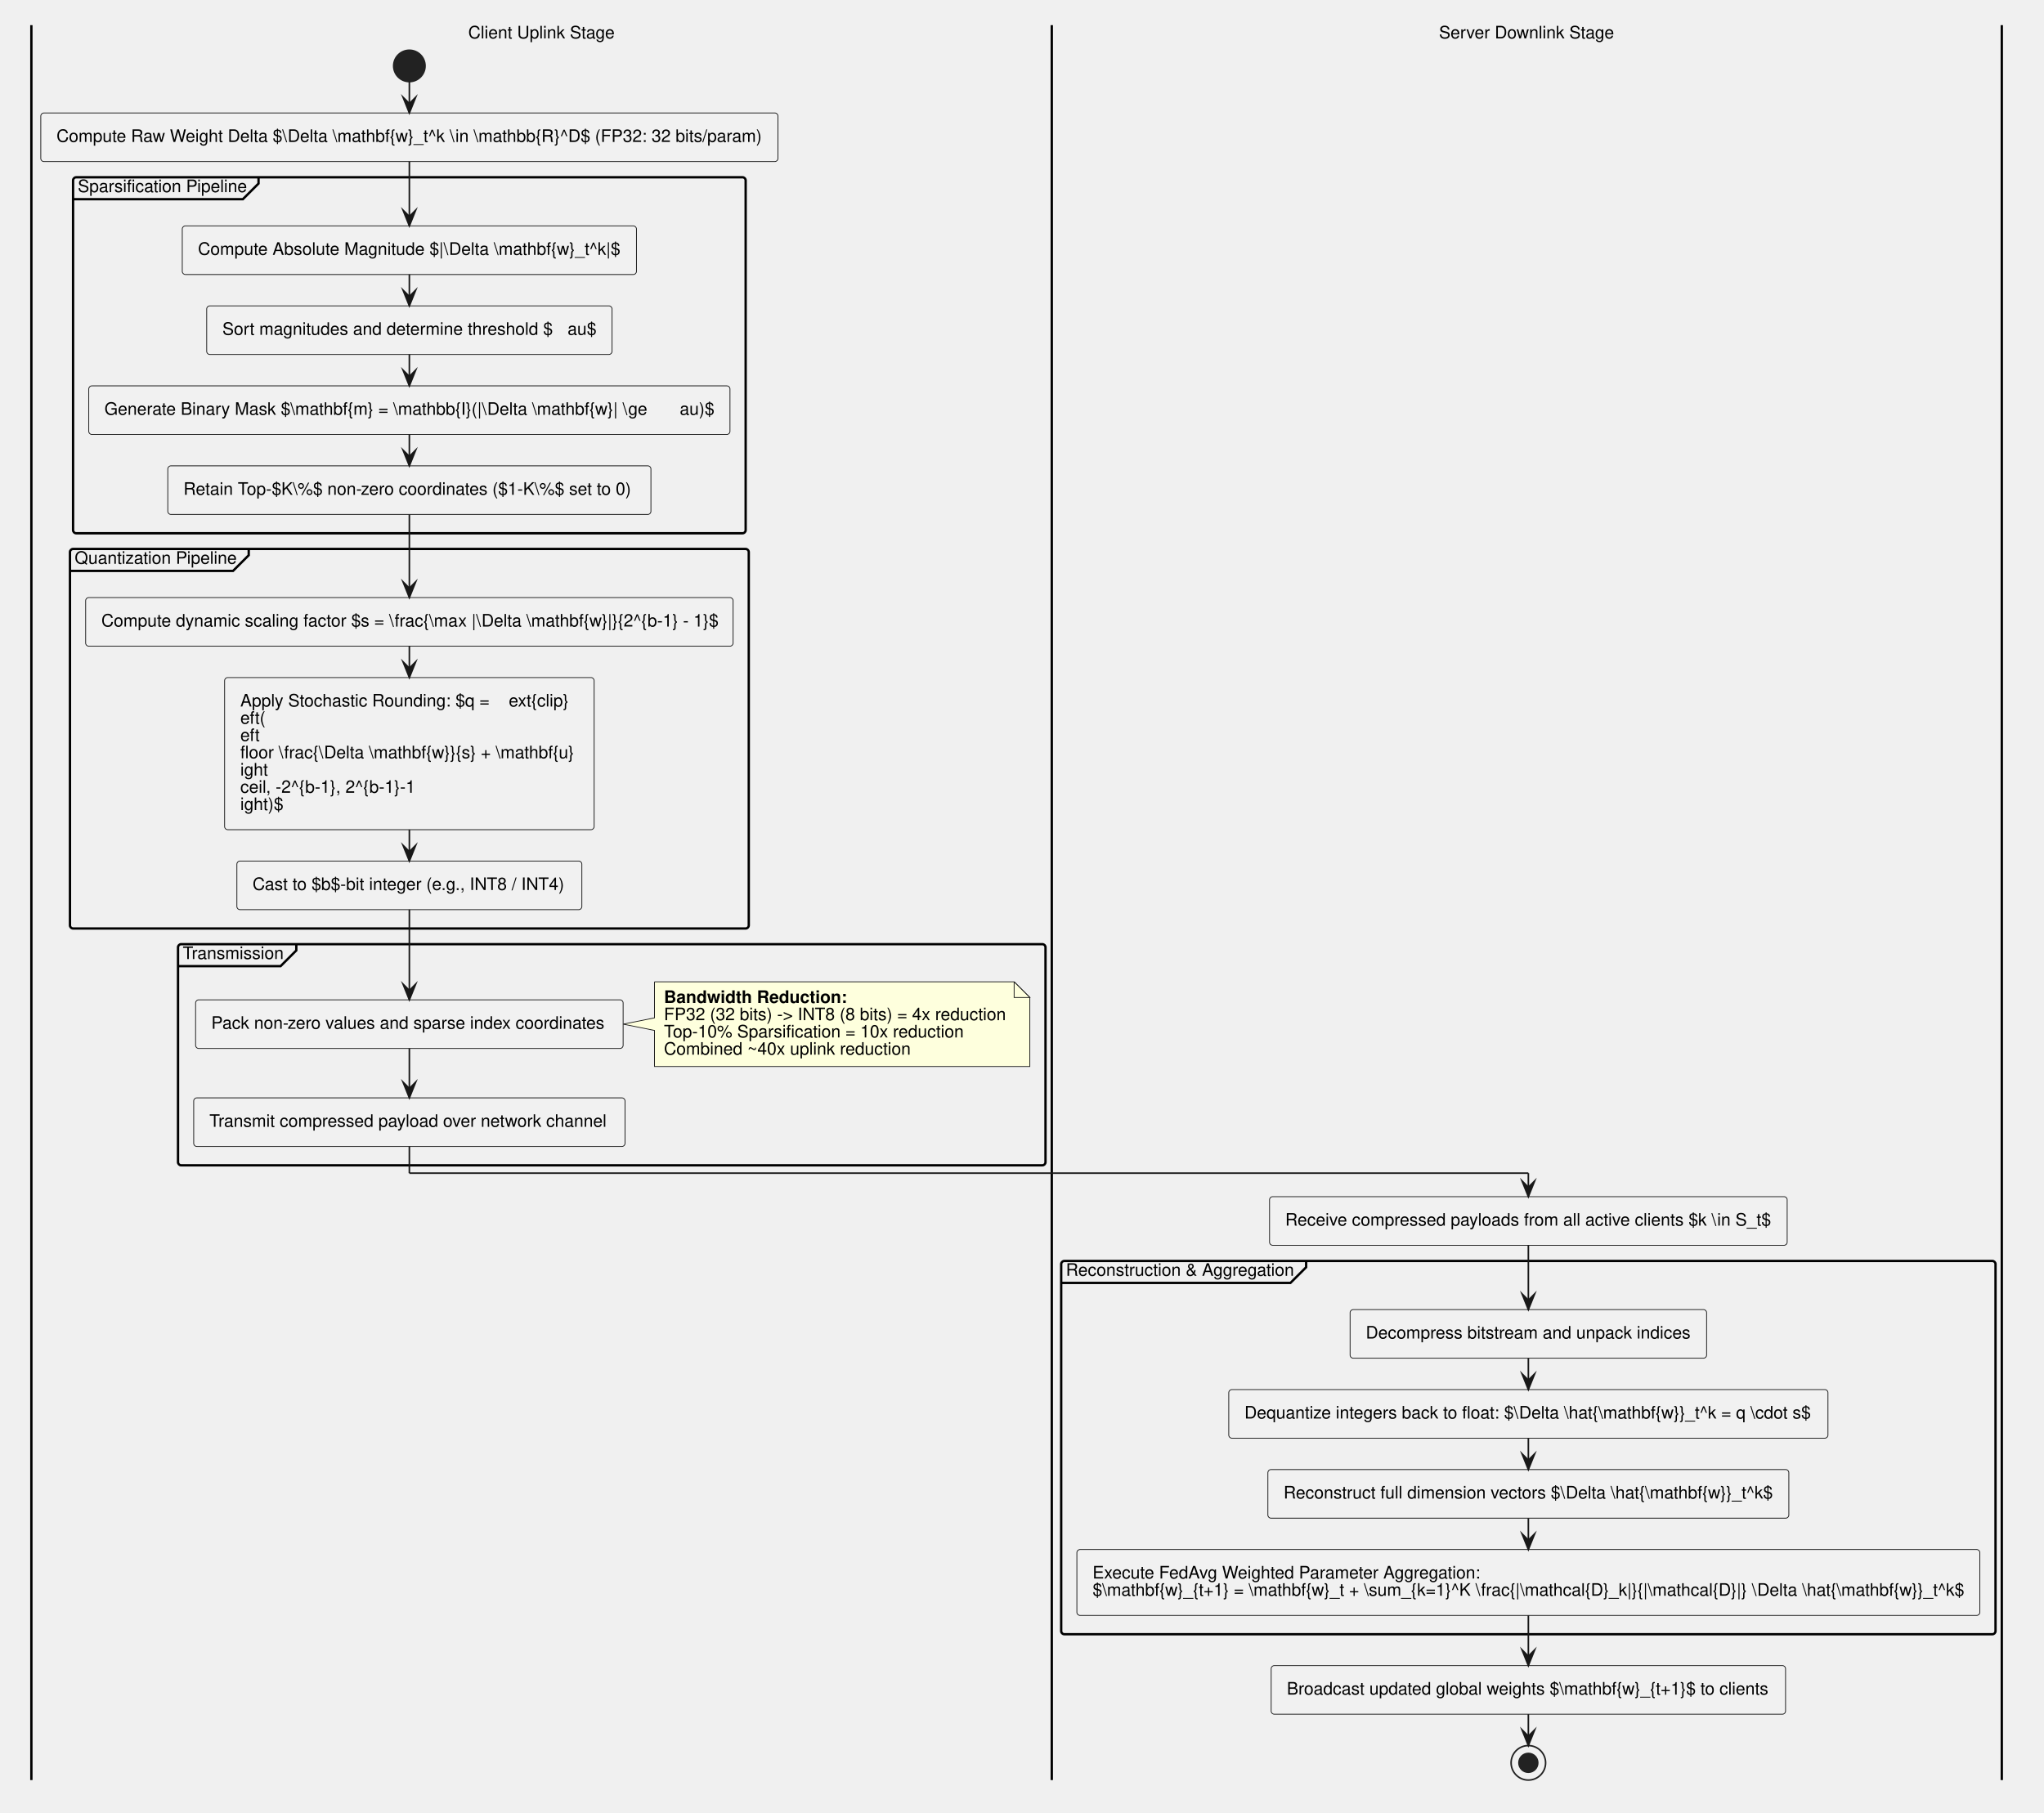
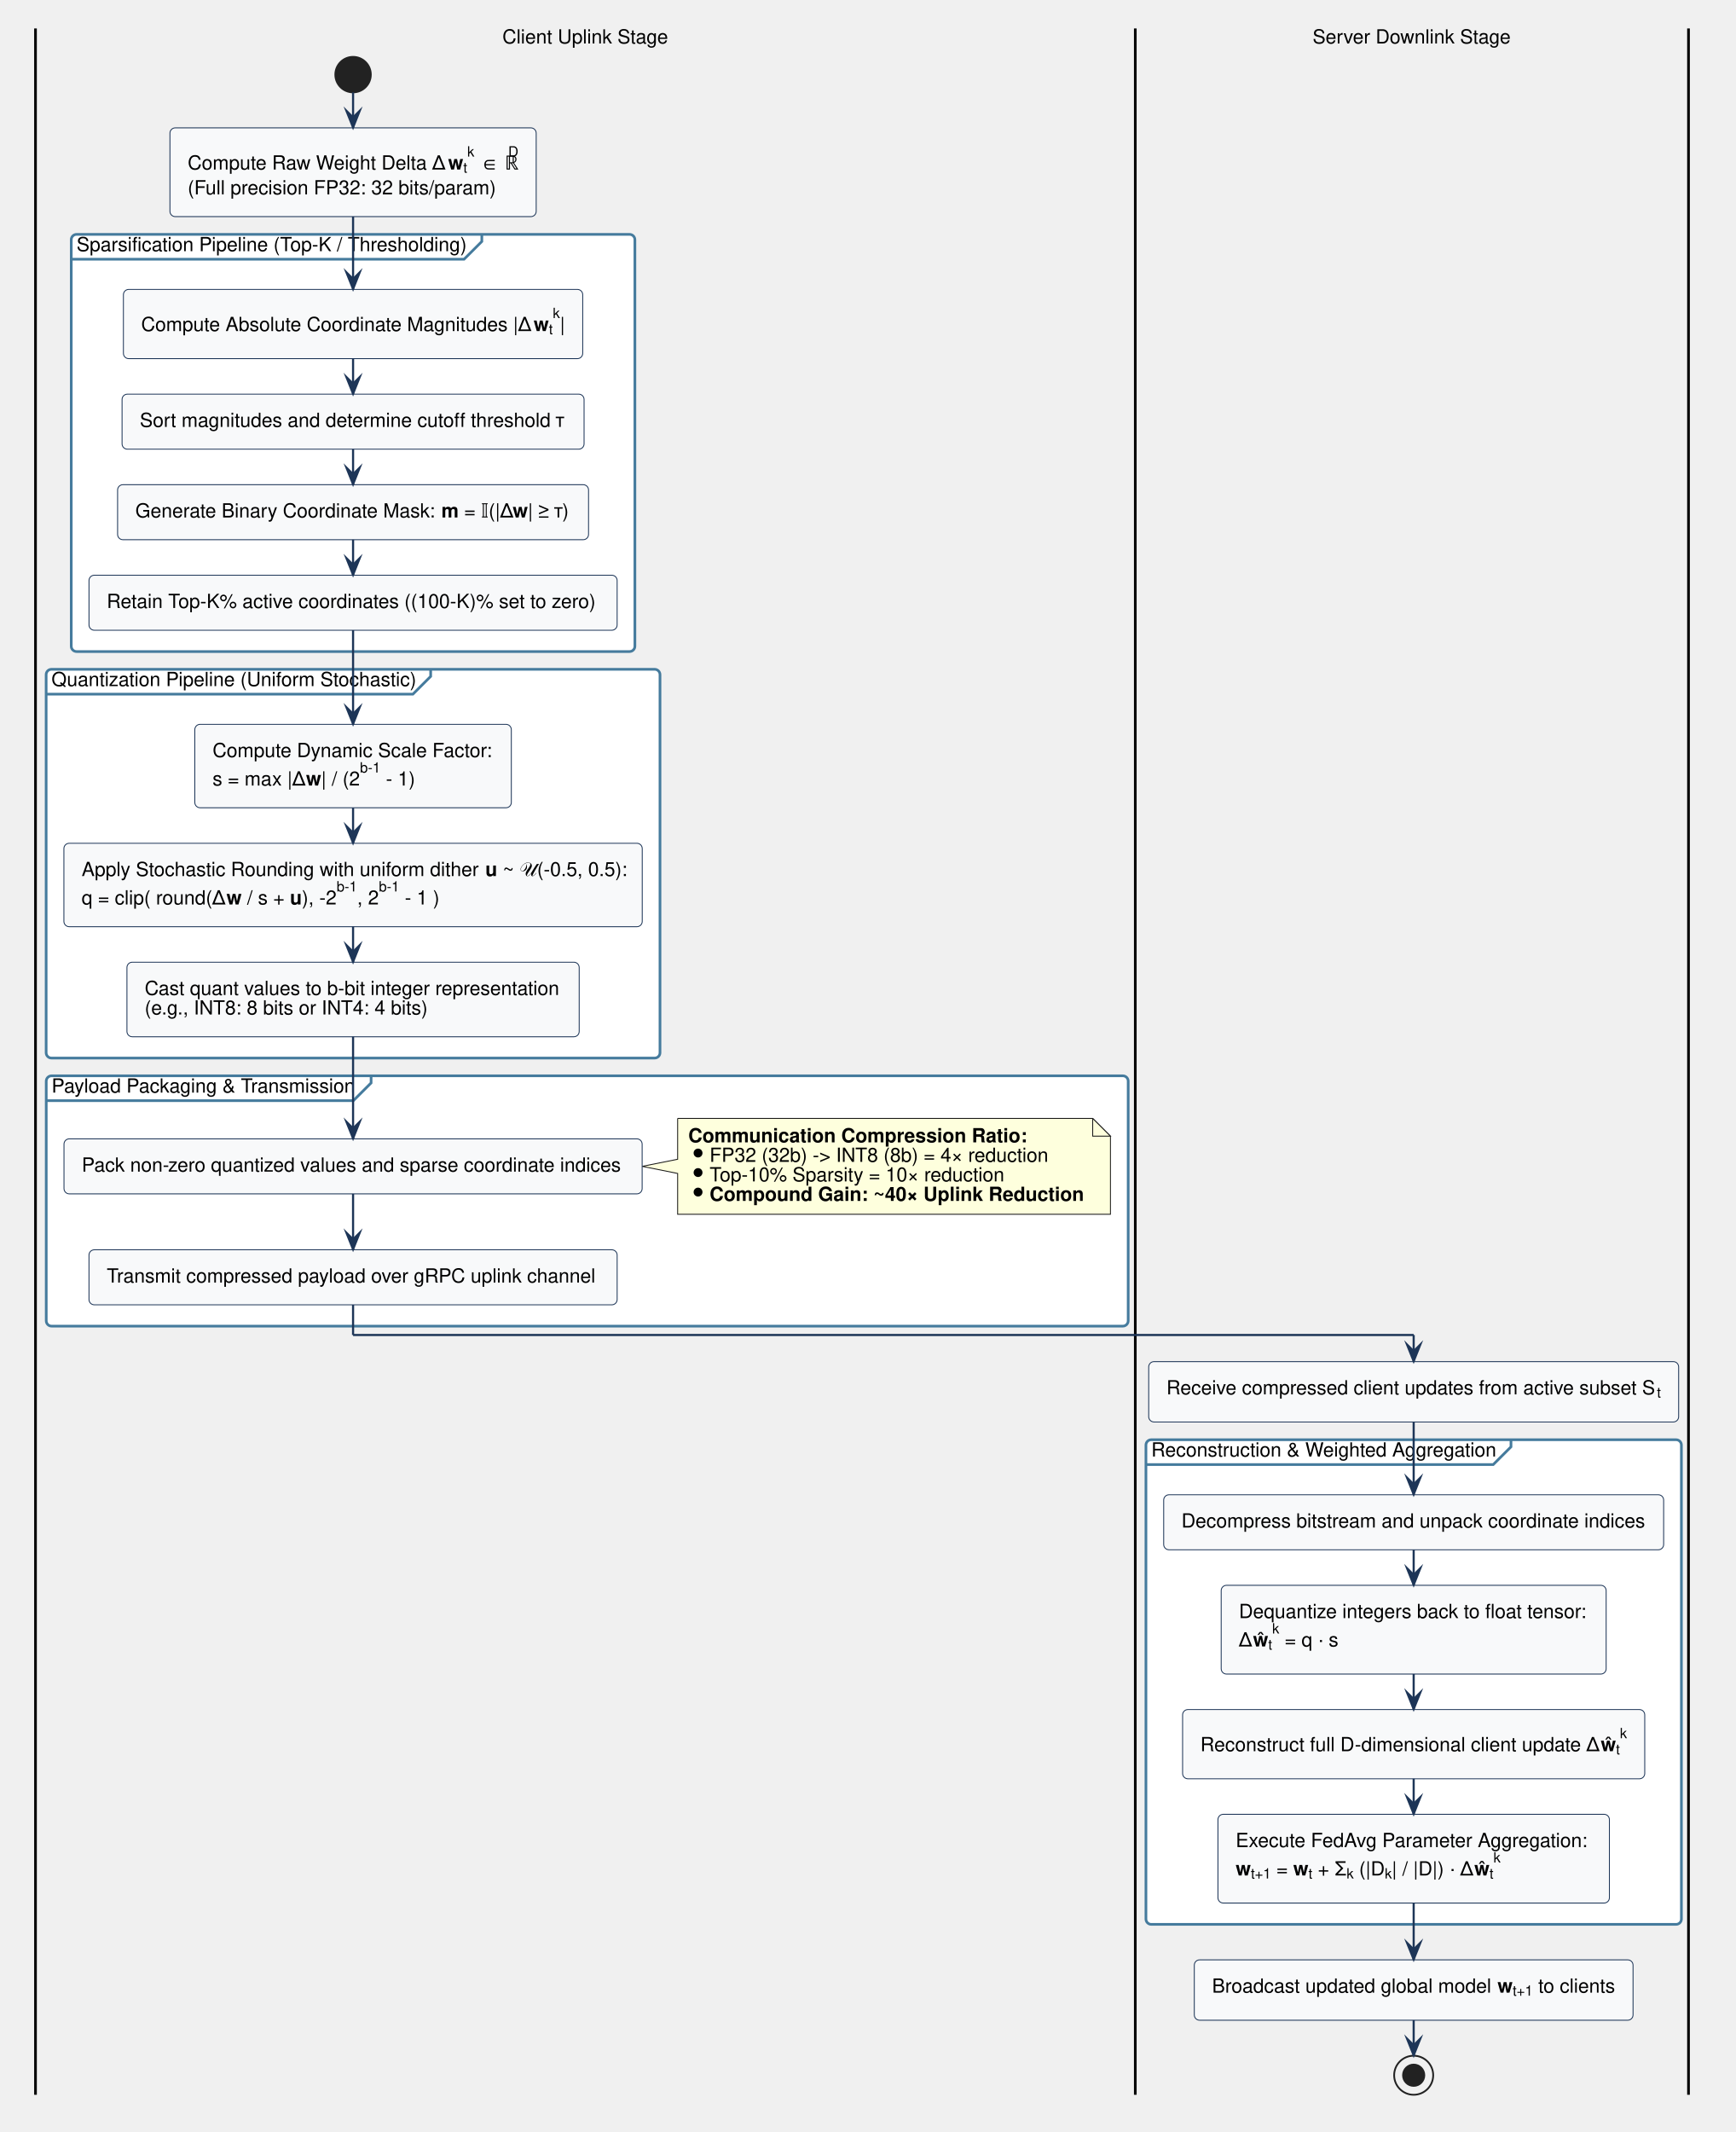
- <svg xmlns="http://www.w3.org/2000/svg" version="1.1" data-diagram-type="ACTIVITY" style="width:1303px;height:1156px;background:#FFFFFF;" width="1303px" height="1156px" viewBox="0 0 1303 1156" zoomAndPan="magnify" preserveAspectRatio="none" contentStyleType="text/css">
+ <svg xmlns="http://www.w3.org/2000/svg" version="1.1" data-diagram-type="ACTIVITY" style="width:978px;height:1201px;background:#FFFFFF;" width="978px" height="1201px" viewBox="0 0 978 1201" zoomAndPan="magnify" preserveAspectRatio="none" contentStyleType="text/css">
  <defs />
  <g font-family="sans-serif" lengthAdjust="spacing">
-     <rect x="20" y="16.03" width="1256.625" height="11" fill="none" style="stroke:none;" />
-     <ellipse cx="260.96" cy="42.03" rx="10" ry="10" fill="#222" style="stroke:#222;stroke-width:1;" />
-     <rect x="26" y="72.03" width="469.92" height="31" fill="#F1F1F1" style="stroke:#181818;stroke-width:0.5;" rx="2" ry="2" />
-     <text x="36" y="90.5" fill="#000" font-size="11" textLength="449.92" font-family="'Helvetica'">Compute Raw Weight Delta $\Delta \mathbf{w}_t^k \in \mathbb{R}^D$ (FP32: 32 bits/param)</text>
-     <rect x="46.583" y="113.03" width="428.754" height="227" fill="none" style="stroke:#000;stroke-width:1.5;" rx="2" ry="2" />
-     <path d="M164.811,113.03 L164.811,117.03 L154.811,127.03 L46.583,127.03" style="stroke:#000;stroke-width:1.5;" fill="none" />
-     <text x="49.583" y="122.5" fill="#000" font-size="11" textLength="108.228" font-family="'Helvetica'">Sparsification Pipeline</text>
-     <rect x="116.194" y="144.03" width="289.532" height="31" fill="#F1F1F1" style="stroke:#181818;stroke-width:0.5;" rx="2" ry="2" />
-     <text x="126.194" y="162.5" fill="#000" font-size="11" textLength="269.532" font-family="'Helvetica'">Compute Absolute Magnitude $|\Delta \mathbf{w}_t^k|$</text>
-     <rect x="131.762" y="195.03" width="258.396" height="31" fill="#F1F1F1" style="stroke:#181818;stroke-width:0.5;" rx="2" ry="2" />
-     <text x="141.762" y="213.5" fill="#000" font-size="11" textLength="210.96" font-family="'Helvetica'">Sort magnitudes and determine threshold $</text>
-     <text x="361.805" y="213.5" fill="#000" font-size="11" textLength="18.353" font-family="'Helvetica'">au$</text>
-     <rect x="56.583" y="246.03" width="408.754" height="31" fill="#F1F1F1" style="stroke:#181818;stroke-width:0.5;" rx="2" ry="2" />
-     <text x="66.583" y="264.5" fill="#000" font-size="11" textLength="345.984" font-family="'Helvetica'">Generate Binary Mask $\mathbf{m} = \mathbb{I}(|\Delta \mathbf{w}| \ge</text>
-     <text x="433.321" y="264.5" fill="#000" font-size="11" textLength="22.016" font-family="'Helvetica'">au)$</text>
-     <rect x="106.969" y="297.03" width="307.982" height="31" fill="#F1F1F1" style="stroke:#181818;stroke-width:0.5;" rx="2" ry="2" />
-     <text x="116.969" y="315.5" fill="#000" font-size="11" textLength="287.982" font-family="'Helvetica'">Retain Top-$K\%$ non-zero coordinates ($1-K\%$ set to 0)</text>
-     <rect x="44.598" y="350.03" width="432.724" height="242" fill="none" style="stroke:#000;stroke-width:1.5;" rx="2" ry="2" />
-     <path d="M158.556,350.03 L158.556,354.03 L148.556,364.03 L44.598,364.03" style="stroke:#000;stroke-width:1.5;" fill="none" />
-     <text x="47.598" y="359.5" fill="#000" font-size="11" textLength="103.958" font-family="'Helvetica'">Quantization Pipeline</text>
-     <rect x="54.598" y="381.03" width="412.724" height="31" fill="#F1F1F1" style="stroke:#181818;stroke-width:0.5;" rx="2" ry="2" />
-     <text x="64.598" y="399.5" fill="#000" font-size="11" textLength="392.724" font-family="'Helvetica'">Compute dynamic scaling factor $s = \frac{\max |\Delta \mathbf{w}|}{2^{b-1} - 1}$</text>
-     <rect x="143.184" y="432.03" width="235.553" height="97" fill="#F1F1F1" style="stroke:#181818;stroke-width:0.5;" rx="2" ry="2" />
-     <text x="153.184" y="450.5" fill="#000" font-size="11" textLength="159.296" font-family="'Helvetica'">Apply Stochastic Rounding: $q =</text>
-     <text x="324.328" y="450.5" fill="#000" font-size="11" textLength="38.527" font-family="'Helvetica'">ext{clip}</text>
-     <text x="153.184" y="461.5" fill="#000" font-size="11" textLength="15.893" font-family="'Helvetica'">eft(</text>
-     <text x="153.184" y="472.5" fill="#000" font-size="11" textLength="12.23" font-family="'Helvetica'">eft</text>
-     <text x="153.184" y="483.5" fill="#000" font-size="11" textLength="212.497" font-family="'Helvetica'">floor \frac{\Delta \mathbf{w}}{s} + \mathbf{u}</text>
-     <text x="153.184" y="494.5" fill="#000" font-size="11" textLength="17.735" font-family="'Helvetica'">ight</text>
-     <text x="153.184" y="505.5" fill="#000" font-size="11" textLength="111.225" font-family="'Helvetica'">ceil, -2^{b-1}, 2^{b-1}-1</text>
-     <text x="153.184" y="516.5" fill="#000" font-size="11" textLength="27.516" font-family="'Helvetica'">ight)$</text>
-     <rect x="151.004" y="549.03" width="219.912" height="31" fill="#F1F1F1" style="stroke:#181818;stroke-width:0.5;" rx="2" ry="2" />
-     <text x="161.004" y="567.5" fill="#000" font-size="11" textLength="199.912" font-family="'Helvetica'">Cast to $b$-bit integer (e.g., INT8 / INT4)</text>
-     <rect x="113.483" y="602.03" width="553.001" height="141" fill="none" style="stroke:#000;stroke-width:1.5;" rx="2" ry="2" />
-     <path d="M188.886,602.03 L188.886,606.03 L178.886,616.03 L113.483,616.03" style="stroke:#000;stroke-width:1.5;" fill="none" />
-     <text x="116.483" y="611.5" fill="#000" font-size="11" textLength="65.404" font-family="'Helvetica'">Transmission</text>
-     <path d="M417.229,626.03 L417.229,649.03 L397.229,653.03 L417.229,657.03 L417.229,680.03 A0,0 0 0 0 417.229,680.03 L656.484,680.03 A0,0 0 0 0 656.484,680.03 L656.484,636.03 L646.484,626.03 L417.229,626.03 A0,0 0 0 0 417.229,626.03" style="stroke:#181818;stroke-width:0.5;" fill="#FEFFDD" />
-     <path d="M646.484,626.03 L646.484,636.03 L656.484,636.03 L646.484,626.03" style="stroke:#181818;stroke-width:0.5;" fill="#FEFFDD" />
-     <text x="423.229" y="639.5" fill="#000" font-size="11" textLength="116.708" font-weight="700" font-family="'Helvetica'">Bandwidth Reduction:</text>
-     <text x="423.229" y="650.5" fill="#000" font-size="11" textLength="218.254" font-family="'Helvetica'">FP32 (32 bits) -&gt; INT8 (8 bits) = 4x reduction</text>
-     <text x="423.229" y="661.5" fill="#000" font-size="11" textLength="192.301" font-family="'Helvetica'">Top-10% Sparsification = 10x reduction</text>
-     <text x="423.229" y="672.5" fill="#000" font-size="11" textLength="157.459" font-family="'Helvetica'">Combined ~40x uplink reduction</text>
-     <rect x="124.691" y="637.53" width="272.538" height="31" fill="#F1F1F1" style="stroke:#181818;stroke-width:0.5;" rx="2" ry="2" />
-     <text x="134.691" y="656" fill="#000" font-size="11" textLength="252.538" font-family="'Helvetica'">Pack non-zero values and sparse index coordinates</text>
-     <rect x="123.483" y="700.03" width="274.955" height="31" fill="#F1F1F1" style="stroke:#181818;stroke-width:0.5;" rx="2" ry="2" />
-     <text x="133.483" y="718.5" fill="#000" font-size="11" textLength="254.955" font-family="'Helvetica'">Transmit compressed payload over network channel</text>
-     <line x1="20" y1="16.03" x2="20" y2="1135.03" style="stroke:#000;stroke-width:1.5;" />
-     <rect x="809.302" y="763.03" width="329.977" height="31" fill="#F1F1F1" style="stroke:#181818;stroke-width:0.5;" rx="2" ry="2" />
-     <text x="819.302" y="781.5" fill="#000" font-size="11" textLength="309.977" font-family="'Helvetica'">Receive compressed payloads from all active clients $k \in S_t$</text>
-     <rect x="676.484" y="804.03" width="595.613" height="238" fill="none" style="stroke:#000;stroke-width:1.5;" rx="2" ry="2" />
-     <path d="M832.626,804.03 L832.626,808.03 L822.626,818.03 L676.484,818.03" style="stroke:#000;stroke-width:1.5;" fill="none" />
-     <text x="679.484" y="813.5" fill="#000" font-size="11" textLength="146.142" font-family="'Helvetica'">Reconstruction &amp; Aggregation</text>
-     <rect x="860.657" y="835.03" width="227.265" height="31" fill="#F1F1F1" style="stroke:#181818;stroke-width:0.5;" rx="2" ry="2" />
-     <text x="870.657" y="853.5" fill="#000" font-size="11" textLength="207.265" font-family="'Helvetica'">Decompress bitstream and unpack indices</text>
-     <rect x="783.306" y="886.03" width="381.969" height="31" fill="#F1F1F1" style="stroke:#181818;stroke-width:0.5;" rx="2" ry="2" />
-     <text x="793.306" y="904.5" fill="#000" font-size="11" textLength="361.969" font-family="'Helvetica'">Dequantize integers back to float: $\Delta \hat{\mathbf{w}}_t^k = q \cdot s$</text>
-     <rect x="808.238" y="937.03" width="332.104" height="31" fill="#F1F1F1" style="stroke:#181818;stroke-width:0.5;" rx="2" ry="2" />
-     <text x="818.238" y="955.5" fill="#000" font-size="11" textLength="312.104" font-family="'Helvetica'">Reconstruct full dimension vectors $\Delta \hat{\mathbf{w}}_t^k$</text>
-     <rect x="686.484" y="988.03" width="575.613" height="42" fill="#F1F1F1" style="stroke:#181818;stroke-width:0.5;" rx="2" ry="2" />
-     <text x="696.484" y="1006.5" fill="#000" font-size="11" textLength="250.083" font-family="'Helvetica'">Execute FedAvg Weighted Parameter Aggregation:</text>
-     <text x="696.484" y="1017.5" fill="#000" font-size="11" textLength="555.613" font-family="'Helvetica'">$\mathbf{w}_{t+1} = \mathbf{w}_t + \sum_{k=1}^K \frac{|\mathcal{D}_k|}{|\mathcal{D}|} \Delta \hat{\mathbf{w}}_t^k$</text>
-     <rect x="810.336" y="1062.03" width="327.909" height="31" fill="#F1F1F1" style="stroke:#181818;stroke-width:0.5;" rx="2" ry="2" />
-     <text x="820.336" y="1080.5" fill="#000" font-size="11" textLength="307.909" font-family="'Helvetica'">Broadcast updated global weights $\mathbf{w}_{t+1}$ to clients</text>
-     <ellipse cx="974.29" cy="1124.03" rx="11" ry="11" fill="none" style="stroke:#222;stroke-width:1;" />
-     <ellipse cx="974.29" cy="1124.03" rx="6" ry="6" fill="#222" style="stroke:#222;stroke-width:1;" />
-     <line x1="670.484" y1="16.03" x2="670.484" y2="1135.03" style="stroke:#000;stroke-width:1.5;" />
-     <line x1="1276.096" y1="16.03" x2="1276.096" y2="1135.03" style="stroke:#000;stroke-width:1.5;" />
-     <line x1="260.96" y1="52.03" x2="260.96" y2="72.03" style="stroke:#181818;stroke-width:1;" />
-     <polygon points="256.96,62.03,260.96,72.03,264.96,62.03,260.96,66.03" fill="#181818" style="stroke:#181818;stroke-width:1;stroke-linejoin:miter;stroke-miterlimit:10;" />
-     <line x1="260.96" y1="175.03" x2="260.96" y2="195.03" style="stroke:#181818;stroke-width:1;" />
-     <polygon points="256.96,185.03,260.96,195.03,264.96,185.03,260.96,189.03" fill="#181818" style="stroke:#181818;stroke-width:1;stroke-linejoin:miter;stroke-miterlimit:10;" />
-     <line x1="260.96" y1="226.03" x2="260.96" y2="246.03" style="stroke:#181818;stroke-width:1;" />
-     <polygon points="256.96,236.03,260.96,246.03,264.96,236.03,260.96,240.03" fill="#181818" style="stroke:#181818;stroke-width:1;stroke-linejoin:miter;stroke-miterlimit:10;" />
-     <line x1="260.96" y1="277.03" x2="260.96" y2="297.03" style="stroke:#181818;stroke-width:1;" />
-     <polygon points="256.96,287.03,260.96,297.03,264.96,287.03,260.96,291.03" fill="#181818" style="stroke:#181818;stroke-width:1;stroke-linejoin:miter;stroke-miterlimit:10;" />
-     <line x1="260.96" y1="103.03" x2="260.96" y2="144.03" style="stroke:#181818;stroke-width:1;" />
-     <polygon points="256.96,134.03,260.96,144.03,264.96,134.03,260.96,138.03" fill="#181818" style="stroke:#181818;stroke-width:1;stroke-linejoin:miter;stroke-miterlimit:10;" />
-     <line x1="260.96" y1="412.03" x2="260.96" y2="432.03" style="stroke:#181818;stroke-width:1;" />
-     <polygon points="256.96,422.03,260.96,432.03,264.96,422.03,260.96,426.03" fill="#181818" style="stroke:#181818;stroke-width:1;stroke-linejoin:miter;stroke-miterlimit:10;" />
-     <line x1="260.96" y1="529.03" x2="260.96" y2="549.03" style="stroke:#181818;stroke-width:1;" />
-     <polygon points="256.96,539.03,260.96,549.03,264.96,539.03,260.96,543.03" fill="#181818" style="stroke:#181818;stroke-width:1;stroke-linejoin:miter;stroke-miterlimit:10;" />
-     <line x1="260.96" y1="328.03" x2="260.96" y2="381.03" style="stroke:#181818;stroke-width:1;" />
-     <polygon points="256.96,371.03,260.96,381.03,264.96,371.03,260.96,375.03" fill="#181818" style="stroke:#181818;stroke-width:1;stroke-linejoin:miter;stroke-miterlimit:10;" />
-     <line x1="260.96" y1="668.53" x2="260.96" y2="700.03" style="stroke:#181818;stroke-width:1;" />
-     <polygon points="256.96,690.03,260.96,700.03,264.96,690.03,260.96,694.03" fill="#181818" style="stroke:#181818;stroke-width:1;stroke-linejoin:miter;stroke-miterlimit:10;" />
-     <line x1="260.96" y1="580.03" x2="260.96" y2="637.53" style="stroke:#181818;stroke-width:1;" />
-     <polygon points="256.96,627.53,260.96,637.53,264.96,627.53,260.96,631.53" fill="#181818" style="stroke:#181818;stroke-width:1;stroke-linejoin:miter;stroke-miterlimit:10;" />
-     <line x1="974.29" y1="866.03" x2="974.29" y2="886.03" style="stroke:#181818;stroke-width:1;" />
-     <polygon points="970.29,876.03,974.29,886.03,978.29,876.03,974.29,880.03" fill="#181818" style="stroke:#181818;stroke-width:1;stroke-linejoin:miter;stroke-miterlimit:10;" />
-     <line x1="974.29" y1="917.03" x2="974.29" y2="937.03" style="stroke:#181818;stroke-width:1;" />
-     <polygon points="970.29,927.03,974.29,937.03,978.29,927.03,974.29,931.03" fill="#181818" style="stroke:#181818;stroke-width:1;stroke-linejoin:miter;stroke-miterlimit:10;" />
-     <line x1="974.29" y1="968.03" x2="974.29" y2="988.03" style="stroke:#181818;stroke-width:1;" />
-     <polygon points="970.29,978.03,974.29,988.03,978.29,978.03,974.29,982.03" fill="#181818" style="stroke:#181818;stroke-width:1;stroke-linejoin:miter;stroke-miterlimit:10;" />
-     <line x1="974.29" y1="794.03" x2="974.29" y2="835.03" style="stroke:#181818;stroke-width:1;" />
-     <polygon points="970.29,825.03,974.29,835.03,978.29,825.03,974.29,829.03" fill="#181818" style="stroke:#181818;stroke-width:1;stroke-linejoin:miter;stroke-miterlimit:10;" />
-     <line x1="974.29" y1="1030.03" x2="974.29" y2="1062.03" style="stroke:#181818;stroke-width:1;" />
-     <polygon points="970.29,1052.03,974.29,1062.03,978.29,1052.03,974.29,1056.03" fill="#181818" style="stroke:#181818;stroke-width:1;stroke-linejoin:miter;stroke-miterlimit:10;" />
-     <line x1="974.29" y1="1093.03" x2="974.29" y2="1113.03" style="stroke:#181818;stroke-width:1;" />
-     <polygon points="970.29,1103.03,974.29,1113.03,978.29,1103.03,974.29,1107.03" fill="#181818" style="stroke:#181818;stroke-width:1;stroke-linejoin:miter;stroke-miterlimit:10;" />
-     <line x1="260.96" y1="731.03" x2="260.96" y2="748.03" style="stroke:#181818;stroke-width:1;" />
-     <line x1="260.96" y1="748.03" x2="974.29" y2="748.03" style="stroke:#181818;stroke-width:1;" />
-     <line x1="974.29" y1="748.03" x2="974.29" y2="763.03" style="stroke:#181818;stroke-width:1;" />
-     <polygon points="970.29,753.03,974.29,763.03,978.29,753.03,974.29,757.03" fill="#181818" style="stroke:#181818;stroke-width:1;stroke-linejoin:miter;stroke-miterlimit:10;" />
-     <text x="298.468" y="24.5" fill="#000" font-size="11" textLength="93.548" font-family="'Helvetica'">Client Uplink Stage</text>
-     <text x="917.347" y="24.5" fill="#000" font-size="11" textLength="111.885" font-family="'Helvetica'">Server Downlink Stage</text>
+     <rect x="20" y="16.03" width="931.863" height="11" fill="none" style="stroke:none;" />
+     <ellipse cx="198.925" cy="42.03" rx="10" ry="10" fill="#222" style="stroke:#222;stroke-width:1;" />
+     <rect x="95.749" y="72.03" width="206.351" height="50" fill="#F8F9FA" style="stroke:#1D3557;stroke-width:0.5;" rx="3" ry="3" />
+     <text x="105.749" y="95.5" fill="#000" font-size="11" textLength="146.722" font-family="'Helvetica'">Compute Raw Weight Delta Δ</text>
+     <text x="252.472" y="95.5" fill="#000" font-size="11" font-weight="700" font-family="'Helvetica'">w</text>
+     <text x="261.028" y="97.19" fill="#000" font-size="8" font-family="'Helvetica'">t</text>
+     <text x="263.25" y="88.19" fill="#000" font-size="8" font-family="'Helvetica'">k</text>
+     <text x="270.306" y="95.5" fill="#000" font-size="11" textLength="16.017" font-family="'Helvetica'">∈ ℝ</text>
+     <text x="286.323" y="88.19" fill="#000" font-size="8" font-family="'Helvetica'">D</text>
+     <text x="105.749" y="109.5" fill="#000" font-size="11" textLength="174.233" font-family="'Helvetica'">(Full precision FP32: 32 bits/param)</text>
+     <rect x="40.144" y="132.03" width="317.562" height="235" fill="#FFF" style="stroke:#457B9D;stroke-width:1.5;" rx="3" ry="3" />
+     <path d="M271.471,132.03 L271.471,136.03 L261.471,146.03 L40.144,146.03" style="stroke:#457B9D;stroke-width:1.5;" fill="none" />
+     <text x="43.144" y="141.5" fill="#000" font-size="11" textLength="221.327" font-family="'Helvetica'">Sparsification Pipeline (Top-K / Thresholding)</text>
+     <rect x="69.532" y="163.03" width="258.786" height="39" fill="#F8F9FA" style="stroke:#1D3557;stroke-width:0.5;" rx="3" ry="3" />
+     <text x="79.532" y="186.5" fill="#000" font-size="11" textLength="221.149" font-family="'Helvetica'">Compute Absolute Coordinate Magnitudes |Δ</text>
+     <text x="300.681" y="186.5" fill="#000" font-size="11" font-weight="700" font-family="'Helvetica'">w</text>
+     <text x="309.238" y="188.19" fill="#000" font-size="8" font-family="'Helvetica'">t</text>
+     <text x="311.46" y="179.19" fill="#000" font-size="8" font-family="'Helvetica'">k</text>
+     <text x="315.46" y="186.5" fill="#000" font-size="11" font-family="'Helvetica'">|</text>
+     <rect x="68.774" y="222.03" width="260.303" height="31" fill="#F8F9FA" style="stroke:#1D3557;stroke-width:0.5;" rx="3" ry="3" />
+     <text x="78.774" y="240.5" fill="#000" font-size="11" textLength="240.303" font-family="'Helvetica'">Sort magnitudes and determine cutoff threshold τ</text>
+     <rect x="66.252" y="273.03" width="265.346" height="31" fill="#F8F9FA" style="stroke:#1D3557;stroke-width:0.5;" rx="3" ry="3" />
+     <text x="76.252" y="291.5" fill="#000" font-size="11" textLength="169.361" font-family="'Helvetica'">Generate Binary Coordinate Mask:</text>
+     <text x="248.669" y="291.5" fill="#000" font-size="11" font-weight="700" font-family="'Helvetica'">m</text>
+     <text x="261.506" y="291.5" fill="#000" font-size="11" textLength="27.365" font-family="'Helvetica'">= 𝕀(|Δ</text>
+     <text x="288.872" y="291.5" fill="#000" font-size="11" font-weight="700" font-family="'Helvetica'">w</text>
+     <text x="297.428" y="291.5" fill="#000" font-size="11" textLength="24.17" font-family="'Helvetica'">| ≥ τ)</text>
+     <rect x="50.144" y="324.03" width="297.562" height="31" fill="#F8F9FA" style="stroke:#1D3557;stroke-width:0.5;" rx="3" ry="3" />
+     <text x="60.144" y="342.5" fill="#000" font-size="11" textLength="277.562" font-family="'Helvetica'">Retain Top-K% active coordinates ((100-K)% set to zero)</text>
+     <rect x="26" y="377.03" width="345.85" height="219" fill="#FFF" style="stroke:#457B9D;stroke-width:1.5;" rx="3" ry="3" />
+     <path d="M242.647,377.03 L242.647,381.03 L232.647,391.03 L26,391.03" style="stroke:#457B9D;stroke-width:1.5;" fill="none" />
+     <text x="29" y="386.5" fill="#000" font-size="11" textLength="206.647" font-family="'Helvetica'">Quantization Pipeline (Uniform Stochastic)</text>
+     <rect x="109.758" y="408.03" width="178.334" height="47" fill="#F8F9FA" style="stroke:#1D3557;stroke-width:0.5;" rx="3" ry="3" />
+     <text x="119.758" y="426.5" fill="#000" font-size="11" textLength="158.334" font-family="'Helvetica'">Compute Dynamic Scale Factor:</text>
+     <text x="119.758" y="442.5" fill="#000" font-size="11" textLength="52.674" font-family="'Helvetica'">s = max |Δ</text>
+     <text x="172.432" y="442.5" fill="#000" font-size="11" font-weight="700" font-family="'Helvetica'">w</text>
+     <text x="180.988" y="442.5" fill="#000" font-size="11" textLength="21.807" font-family="'Helvetica'">| / (2</text>
+     <text x="202.795" y="435.19" fill="#000" font-size="8" textLength="11.563" font-family="'Helvetica'">b-1</text>
+     <text x="217.413" y="442.5" fill="#000" font-size="11" textLength="16.5" font-family="'Helvetica'">- 1)</text>
+     <rect x="36" y="475.03" width="325.85" height="47" fill="#F8F9FA" style="stroke:#1D3557;stroke-width:0.5;" rx="3" ry="3" />
+     <text x="46" y="493.5" fill="#000" font-size="11" textLength="224.394" font-family="'Helvetica'">Apply Stochastic Rounding with uniform dither</text>
+     <text x="273.45" y="493.5" fill="#000" font-size="11" font-weight="700" font-family="'Helvetica'">u</text>
+     <text x="283.225" y="493.5" fill="#000" font-size="11" textLength="68.625" font-family="'Helvetica'">~ 𝒰(-0.5, 0.5):</text>
+     <text x="46" y="509.5" fill="#000" font-size="11" textLength="81.619" font-family="'Helvetica'">q = clip( round(Δ</text>
+     <text x="127.619" y="509.5" fill="#000" font-size="11" font-weight="700" font-family="'Helvetica'">w</text>
+     <text x="139.231" y="509.5" fill="#000" font-size="11" textLength="21.092" font-family="'Helvetica'">/ s +</text>
+     <text x="163.38" y="509.5" fill="#000" font-size="11" font-weight="700" font-family="'Helvetica'">u</text>
+     <text x="170.099" y="509.5" fill="#000" font-size="11" textLength="19.556" font-family="'Helvetica'">), -2</text>
+     <text x="189.655" y="502.19" fill="#000" font-size="8" textLength="11.563" font-family="'Helvetica'">b-1</text>
+     <text x="201.218" y="509.5" fill="#000" font-size="11" textLength="12.23" font-family="'Helvetica'">, 2</text>
+     <text x="213.448" y="502.19" fill="#000" font-size="8" textLength="11.563" font-family="'Helvetica'">b-1</text>
+     <text x="228.066" y="509.5" fill="#000" font-size="11" textLength="19.556" font-family="'Helvetica'">- 1 )</text>
+     <rect x="71.521" y="542.03" width="254.808" height="42" fill="#F8F9FA" style="stroke:#1D3557;stroke-width:0.5;" rx="3" ry="3" />
+     <text x="81.521" y="560.5" fill="#000" font-size="11" textLength="234.808" font-family="'Helvetica'">Cast quant values to b-bit integer representation</text>
+     <text x="81.521" y="571.5" fill="#000" font-size="11" textLength="160.161" font-family="'Helvetica'">(e.g., INT8: 8 bits or INT4: 4 bits)</text>
+     <rect x="26.053" y="606.03" width="609.592" height="141" fill="#FFF" style="stroke:#457B9D;stroke-width:1.5;" rx="3" ry="3" />
+     <path d="M209.083,606.03 L209.083,610.03 L199.083,620.03 L26.053,620.03" style="stroke:#457B9D;stroke-width:1.5;" fill="none" />
+     <text x="29.053" y="615.5" fill="#000" font-size="11" textLength="173.03" font-family="'Helvetica'">Payload Packaging &amp; Transmission</text>
+     <path d="M381.797,630.03 L381.797,653.03 L361.797,657.03 L381.797,661.03 L381.797,684.03 A0,0 0 0 0 381.797,684.03 L625.645,684.03 A0,0 0 0 0 625.645,684.03 L625.645,640.03 L615.645,630.03 L381.797,630.03 A0,0 0 0 0 381.797,630.03" style="stroke:#181818;stroke-width:0.5;" fill="#FEFFDD" />
+     <path d="M615.645,630.03 L615.645,640.03 L625.645,640.03 L615.645,630.03" style="stroke:#181818;stroke-width:0.5;" fill="#FEFFDD" />
+     <text x="387.797" y="643.5" fill="#000" font-size="11" textLength="190.679" font-weight="700" font-family="'Helvetica'">Communication Compression Ratio:</text>
+     <ellipse cx="393.297" cy="649.53" rx="2.5" ry="2.5" fill="#000" />
+     <text x="399.797" y="654.5" fill="#000" font-size="11" textLength="191.066" font-family="'Helvetica'">FP32 (32b) -&gt; INT8 (8b) = 4× reduction</text>
+     <ellipse cx="393.297" cy="660.53" rx="2.5" ry="2.5" fill="#000" />
+     <text x="399.797" y="665.5" fill="#000" font-size="11" textLength="166.928" font-family="'Helvetica'">Top-10% Sparsity = 10× reduction</text>
+     <ellipse cx="393.297" cy="671.53" rx="2.5" ry="2.5" fill="#000" />
+     <text x="399.797" y="676.5" fill="#000" font-size="11" textLength="210.848" font-weight="700" font-family="'Helvetica'">Compound Gain: ~40× Uplink Reduction</text>
+     <rect x="36.053" y="641.53" width="325.744" height="31" fill="#F8F9FA" style="stroke:#1D3557;stroke-width:0.5;" rx="3" ry="3" />
+     <text x="46.053" y="660" fill="#000" font-size="11" textLength="305.744" font-family="'Helvetica'">Pack non-zero quantized values and sparse coordinate indices</text>
+     <rect x="50.136" y="704.03" width="297.578" height="31" fill="#F8F9FA" style="stroke:#1D3557;stroke-width:0.5;" rx="3" ry="3" />
+     <text x="60.136" y="722.5" fill="#000" font-size="11" textLength="277.578" font-family="'Helvetica'">Transmit compressed payload over gRPC uplink channel</text>
+     <line x1="20" y1="16.03" x2="20" y2="1180.03" style="stroke:#000;stroke-width:1.5;" />
+     <rect x="647.202" y="767.03" width="298.576" height="34" fill="#F8F9FA" style="stroke:#1D3557;stroke-width:0.5;" rx="3" ry="3" />
+     <text x="657.202" y="785.5" fill="#000" font-size="11" textLength="276.354" font-family="'Helvetica'">Receive compressed client updates from active subset S</text>
+     <text x="933.555" y="787.19" fill="#000" font-size="8" font-family="'Helvetica'">t</text>
+     <rect x="645.645" y="811.03" width="301.69" height="273" fill="#FFF" style="stroke:#457B9D;stroke-width:1.5;" rx="3" ry="3" />
+     <path d="M851.314,811.03 L851.314,815.03 L841.314,825.03 L645.645,825.03" style="stroke:#457B9D;stroke-width:1.5;" fill="none" />
+     <text x="648.645" y="820.5" fill="#000" font-size="11" textLength="195.669" font-family="'Helvetica'">Reconstruction &amp; Weighted Aggregation</text>
+     <rect x="655.645" y="842.03" width="281.69" height="31" fill="#F8F9FA" style="stroke:#1D3557;stroke-width:0.5;" rx="3" ry="3" />
+     <text x="665.645" y="860.5" fill="#000" font-size="11" textLength="261.69" font-family="'Helvetica'">Decompress bitstream and unpack coordinate indices</text>
+     <rect x="688.043" y="893.03" width="216.894" height="50" fill="#F8F9FA" style="stroke:#1D3557;stroke-width:0.5;" rx="3" ry="3" />
+     <text x="698.043" y="911.5" fill="#000" font-size="11" textLength="196.894" font-family="'Helvetica'">Dequantize integers back to float tensor:</text>
+     <text x="698.043" y="927.5" fill="#000" font-size="11" font-family="'Helvetica'">Δ</text>
+     <text x="705.987" y="927.5" fill="#000" font-size="11" font-weight="700" font-family="'Helvetica'">ŵ</text>
+     <text x="714.543" y="929.19" fill="#000" font-size="8" font-family="'Helvetica'">t</text>
+     <text x="716.766" y="920.19" fill="#000" font-size="8" font-family="'Helvetica'">k</text>
+     <text x="723.822" y="927.5" fill="#000" font-size="11" textLength="30.266" font-family="'Helvetica'">= q · s</text>
+     <rect x="666.297" y="963.03" width="260.386" height="39" fill="#F8F9FA" style="stroke:#1D3557;stroke-width:0.5;" rx="3" ry="3" />
+     <text x="676.297" y="986.5" fill="#000" font-size="11" textLength="225.607" font-family="'Helvetica'">Reconstruct full D-dimensional client update Δ</text>
+     <text x="901.904" y="986.5" fill="#000" font-size="11" font-weight="700" font-family="'Helvetica'">ŵ</text>
+     <text x="910.46" y="988.19" fill="#000" font-size="8" font-family="'Helvetica'">t</text>
+     <text x="912.683" y="979.19" fill="#000" font-size="8" font-family="'Helvetica'">k</text>
+     <rect x="686.212" y="1022.03" width="220.557" height="50" fill="#F8F9FA" style="stroke:#1D3557;stroke-width:0.5;" rx="3" ry="3" />
+     <text x="696.212" y="1040.5" fill="#000" font-size="11" textLength="200.557" font-family="'Helvetica'">Execute FedAvg Parameter Aggregation:</text>
+     <text x="696.212" y="1056.5" fill="#000" font-size="11" font-weight="700" font-family="'Helvetica'">w</text>
+     <text x="704.768" y="1058.19" fill="#000" font-size="8" textLength="11.344" font-family="'Helvetica'">t+1</text>
+     <text x="719.168" y="1056.5" fill="#000" font-size="11" font-family="'Helvetica'">=</text>
+     <text x="728.648" y="1056.5" fill="#000" font-size="11" font-weight="700" font-family="'Helvetica'">w</text>
+     <text x="737.204" y="1058.19" fill="#000" font-size="8" font-family="'Helvetica'">t</text>
+     <text x="742.483" y="1056.5" fill="#000" font-size="11" textLength="16.199" font-family="'Helvetica'">+ Σ</text>
+     <text x="758.682" y="1058.19" fill="#000" font-size="8" font-family="'Helvetica'">k</text>
+     <text x="765.738" y="1056.5" fill="#000" font-size="11" textLength="14.464" font-family="'Helvetica'">(|D</text>
+     <text x="780.202" y="1058.19" fill="#000" font-size="8" font-family="'Helvetica'">k</text>
+     <text x="784.202" y="1056.5" fill="#000" font-size="11" textLength="46.46" font-family="'Helvetica'">| / |D|) · Δ</text>
+     <text x="830.662" y="1056.5" fill="#000" font-size="11" font-weight="700" font-family="'Helvetica'">ŵ</text>
+     <text x="839.218" y="1058.19" fill="#000" font-size="8" font-family="'Helvetica'">t</text>
+     <text x="841.441" y="1049.19" fill="#000" font-size="8" font-family="'Helvetica'">k</text>
+     <rect x="672.891" y="1104.03" width="247.197" height="34" fill="#F8F9FA" style="stroke:#1D3557;stroke-width:0.5;" rx="3" ry="3" />
+     <text x="682.891" y="1122.5" fill="#000" font-size="11" textLength="157.776" font-family="'Helvetica'">Broadcast updated global model</text>
+     <text x="843.723" y="1122.5" fill="#000" font-size="11" font-weight="700" font-family="'Helvetica'">w</text>
+     <text x="852.279" y="1124.19" fill="#000" font-size="8" textLength="11.344" font-family="'Helvetica'">t+1</text>
+     <text x="866.679" y="1122.5" fill="#000" font-size="11" textLength="43.409" font-family="'Helvetica'">to clients</text>
+     <ellipse cx="796.49" cy="1169.03" rx="11" ry="11" fill="none" style="stroke:#222;stroke-width:1;" />
+     <ellipse cx="796.49" cy="1169.03" rx="6" ry="6" fill="#222" style="stroke:#222;stroke-width:1;" />
+     <line x1="639.645" y1="16.03" x2="639.645" y2="1180.03" style="stroke:#000;stroke-width:1.5;" />
+     <line x1="951.335" y1="16.03" x2="951.335" y2="1180.03" style="stroke:#000;stroke-width:1.5;" />
+     <line x1="198.925" y1="52.03" x2="198.925" y2="72.03" style="stroke:#1D3557;stroke-width:1.2;" />
+     <polygon points="194.925,62.03,198.925,72.03,202.925,62.03,198.925,66.03" fill="#1D3557" style="stroke:#1D3557;stroke-width:1;stroke-linejoin:miter;stroke-miterlimit:10;" />
+     <line x1="198.925" y1="202.03" x2="198.925" y2="222.03" style="stroke:#1D3557;stroke-width:1.2;" />
+     <polygon points="194.925,212.03,198.925,222.03,202.925,212.03,198.925,216.03" fill="#1D3557" style="stroke:#1D3557;stroke-width:1;stroke-linejoin:miter;stroke-miterlimit:10;" />
+     <line x1="198.925" y1="253.03" x2="198.925" y2="273.03" style="stroke:#1D3557;stroke-width:1.2;" />
+     <polygon points="194.925,263.03,198.925,273.03,202.925,263.03,198.925,267.03" fill="#1D3557" style="stroke:#1D3557;stroke-width:1;stroke-linejoin:miter;stroke-miterlimit:10;" />
+     <line x1="198.925" y1="304.03" x2="198.925" y2="324.03" style="stroke:#1D3557;stroke-width:1.2;" />
+     <polygon points="194.925,314.03,198.925,324.03,202.925,314.03,198.925,318.03" fill="#1D3557" style="stroke:#1D3557;stroke-width:1;stroke-linejoin:miter;stroke-miterlimit:10;" />
+     <line x1="198.925" y1="122.03" x2="198.925" y2="163.03" style="stroke:#1D3557;stroke-width:1.2;" />
+     <polygon points="194.925,153.03,198.925,163.03,202.925,153.03,198.925,157.03" fill="#1D3557" style="stroke:#1D3557;stroke-width:1;stroke-linejoin:miter;stroke-miterlimit:10;" />
+     <line x1="198.925" y1="455.03" x2="198.925" y2="475.03" style="stroke:#1D3557;stroke-width:1.2;" />
+     <polygon points="194.925,465.03,198.925,475.03,202.925,465.03,198.925,469.03" fill="#1D3557" style="stroke:#1D3557;stroke-width:1;stroke-linejoin:miter;stroke-miterlimit:10;" />
+     <line x1="198.925" y1="522.03" x2="198.925" y2="542.03" style="stroke:#1D3557;stroke-width:1.2;" />
+     <polygon points="194.925,532.03,198.925,542.03,202.925,532.03,198.925,536.03" fill="#1D3557" style="stroke:#1D3557;stroke-width:1;stroke-linejoin:miter;stroke-miterlimit:10;" />
+     <line x1="198.925" y1="355.03" x2="198.925" y2="408.03" style="stroke:#1D3557;stroke-width:1.2;" />
+     <polygon points="194.925,398.03,198.925,408.03,202.925,398.03,198.925,402.03" fill="#1D3557" style="stroke:#1D3557;stroke-width:1;stroke-linejoin:miter;stroke-miterlimit:10;" />
+     <line x1="198.925" y1="672.53" x2="198.925" y2="704.03" style="stroke:#1D3557;stroke-width:1.2;" />
+     <polygon points="194.925,694.03,198.925,704.03,202.925,694.03,198.925,698.03" fill="#1D3557" style="stroke:#1D3557;stroke-width:1;stroke-linejoin:miter;stroke-miterlimit:10;" />
+     <line x1="198.925" y1="584.03" x2="198.925" y2="641.53" style="stroke:#1D3557;stroke-width:1.2;" />
+     <polygon points="194.925,631.53,198.925,641.53,202.925,631.53,198.925,635.53" fill="#1D3557" style="stroke:#1D3557;stroke-width:1;stroke-linejoin:miter;stroke-miterlimit:10;" />
+     <line x1="796.49" y1="873.03" x2="796.49" y2="893.03" style="stroke:#1D3557;stroke-width:1.2;" />
+     <polygon points="792.49,883.03,796.49,893.03,800.49,883.03,796.49,887.03" fill="#1D3557" style="stroke:#1D3557;stroke-width:1;stroke-linejoin:miter;stroke-miterlimit:10;" />
+     <line x1="796.49" y1="943.03" x2="796.49" y2="963.03" style="stroke:#1D3557;stroke-width:1.2;" />
+     <polygon points="792.49,953.03,796.49,963.03,800.49,953.03,796.49,957.03" fill="#1D3557" style="stroke:#1D3557;stroke-width:1;stroke-linejoin:miter;stroke-miterlimit:10;" />
+     <line x1="796.49" y1="1002.03" x2="796.49" y2="1022.03" style="stroke:#1D3557;stroke-width:1.2;" />
+     <polygon points="792.49,1012.03,796.49,1022.03,800.49,1012.03,796.49,1016.03" fill="#1D3557" style="stroke:#1D3557;stroke-width:1;stroke-linejoin:miter;stroke-miterlimit:10;" />
+     <line x1="796.49" y1="801.03" x2="796.49" y2="842.03" style="stroke:#1D3557;stroke-width:1.2;" />
+     <polygon points="792.49,832.03,796.49,842.03,800.49,832.03,796.49,836.03" fill="#1D3557" style="stroke:#1D3557;stroke-width:1;stroke-linejoin:miter;stroke-miterlimit:10;" />
+     <line x1="796.49" y1="1072.03" x2="796.49" y2="1104.03" style="stroke:#1D3557;stroke-width:1.2;" />
+     <polygon points="792.49,1094.03,796.49,1104.03,800.49,1094.03,796.49,1098.03" fill="#1D3557" style="stroke:#1D3557;stroke-width:1;stroke-linejoin:miter;stroke-miterlimit:10;" />
+     <line x1="796.49" y1="1138.03" x2="796.49" y2="1158.03" style="stroke:#1D3557;stroke-width:1.2;" />
+     <polygon points="792.49,1148.03,796.49,1158.03,800.49,1148.03,796.49,1152.03" fill="#1D3557" style="stroke:#1D3557;stroke-width:1;stroke-linejoin:miter;stroke-miterlimit:10;" />
+     <line x1="198.925" y1="735.03" x2="198.925" y2="752.03" style="stroke:#1D3557;stroke-width:1.2;" />
+     <line x1="198.925" y1="752.03" x2="796.49" y2="752.03" style="stroke:#1D3557;stroke-width:1.2;" />
+     <line x1="796.49" y1="752.03" x2="796.49" y2="767.03" style="stroke:#1D3557;stroke-width:1.2;" />
+     <polygon points="792.49,757.03,796.49,767.03,800.49,757.03,796.49,761.03" fill="#1D3557" style="stroke:#1D3557;stroke-width:1;stroke-linejoin:miter;stroke-miterlimit:10;" />
+     <text x="283.048" y="24.5" fill="#000" font-size="11" textLength="93.548" font-family="'Helvetica'">Client Uplink Stage</text>
+     <text x="739.547" y="24.5" fill="#000" font-size="11" textLength="111.885" font-family="'Helvetica'">Server Downlink Stage</text>
  </g>
</svg>
